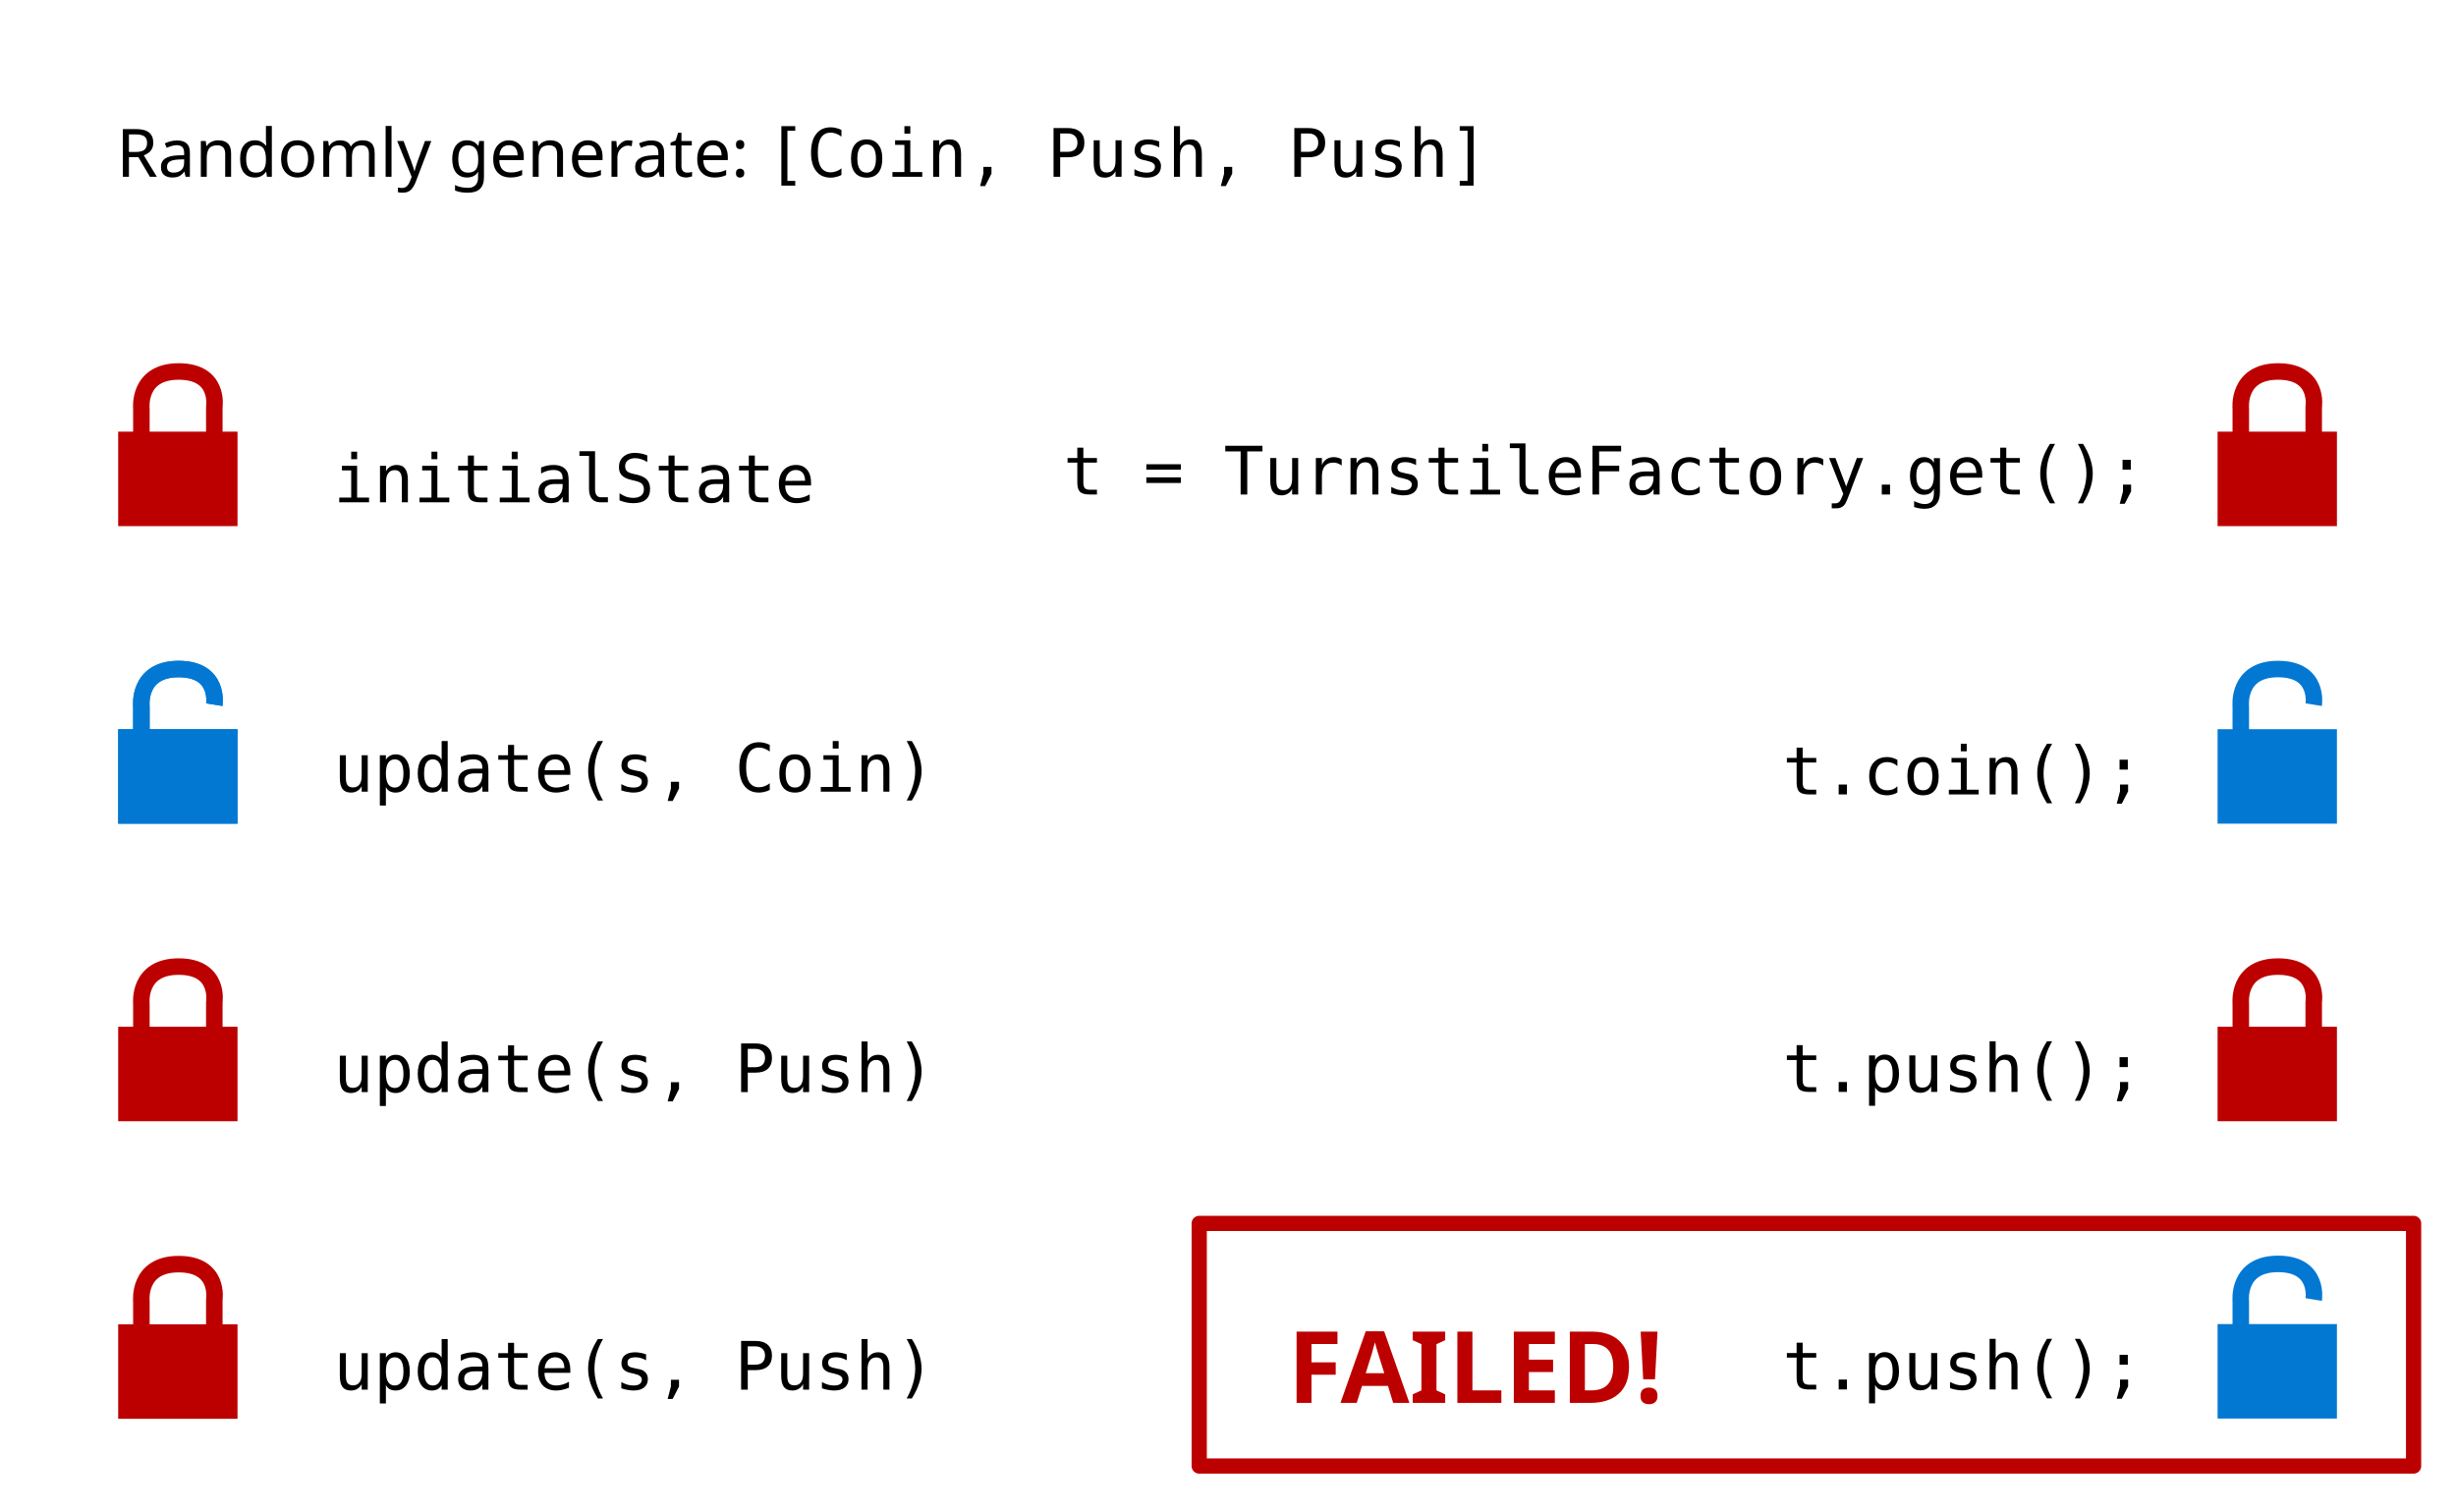
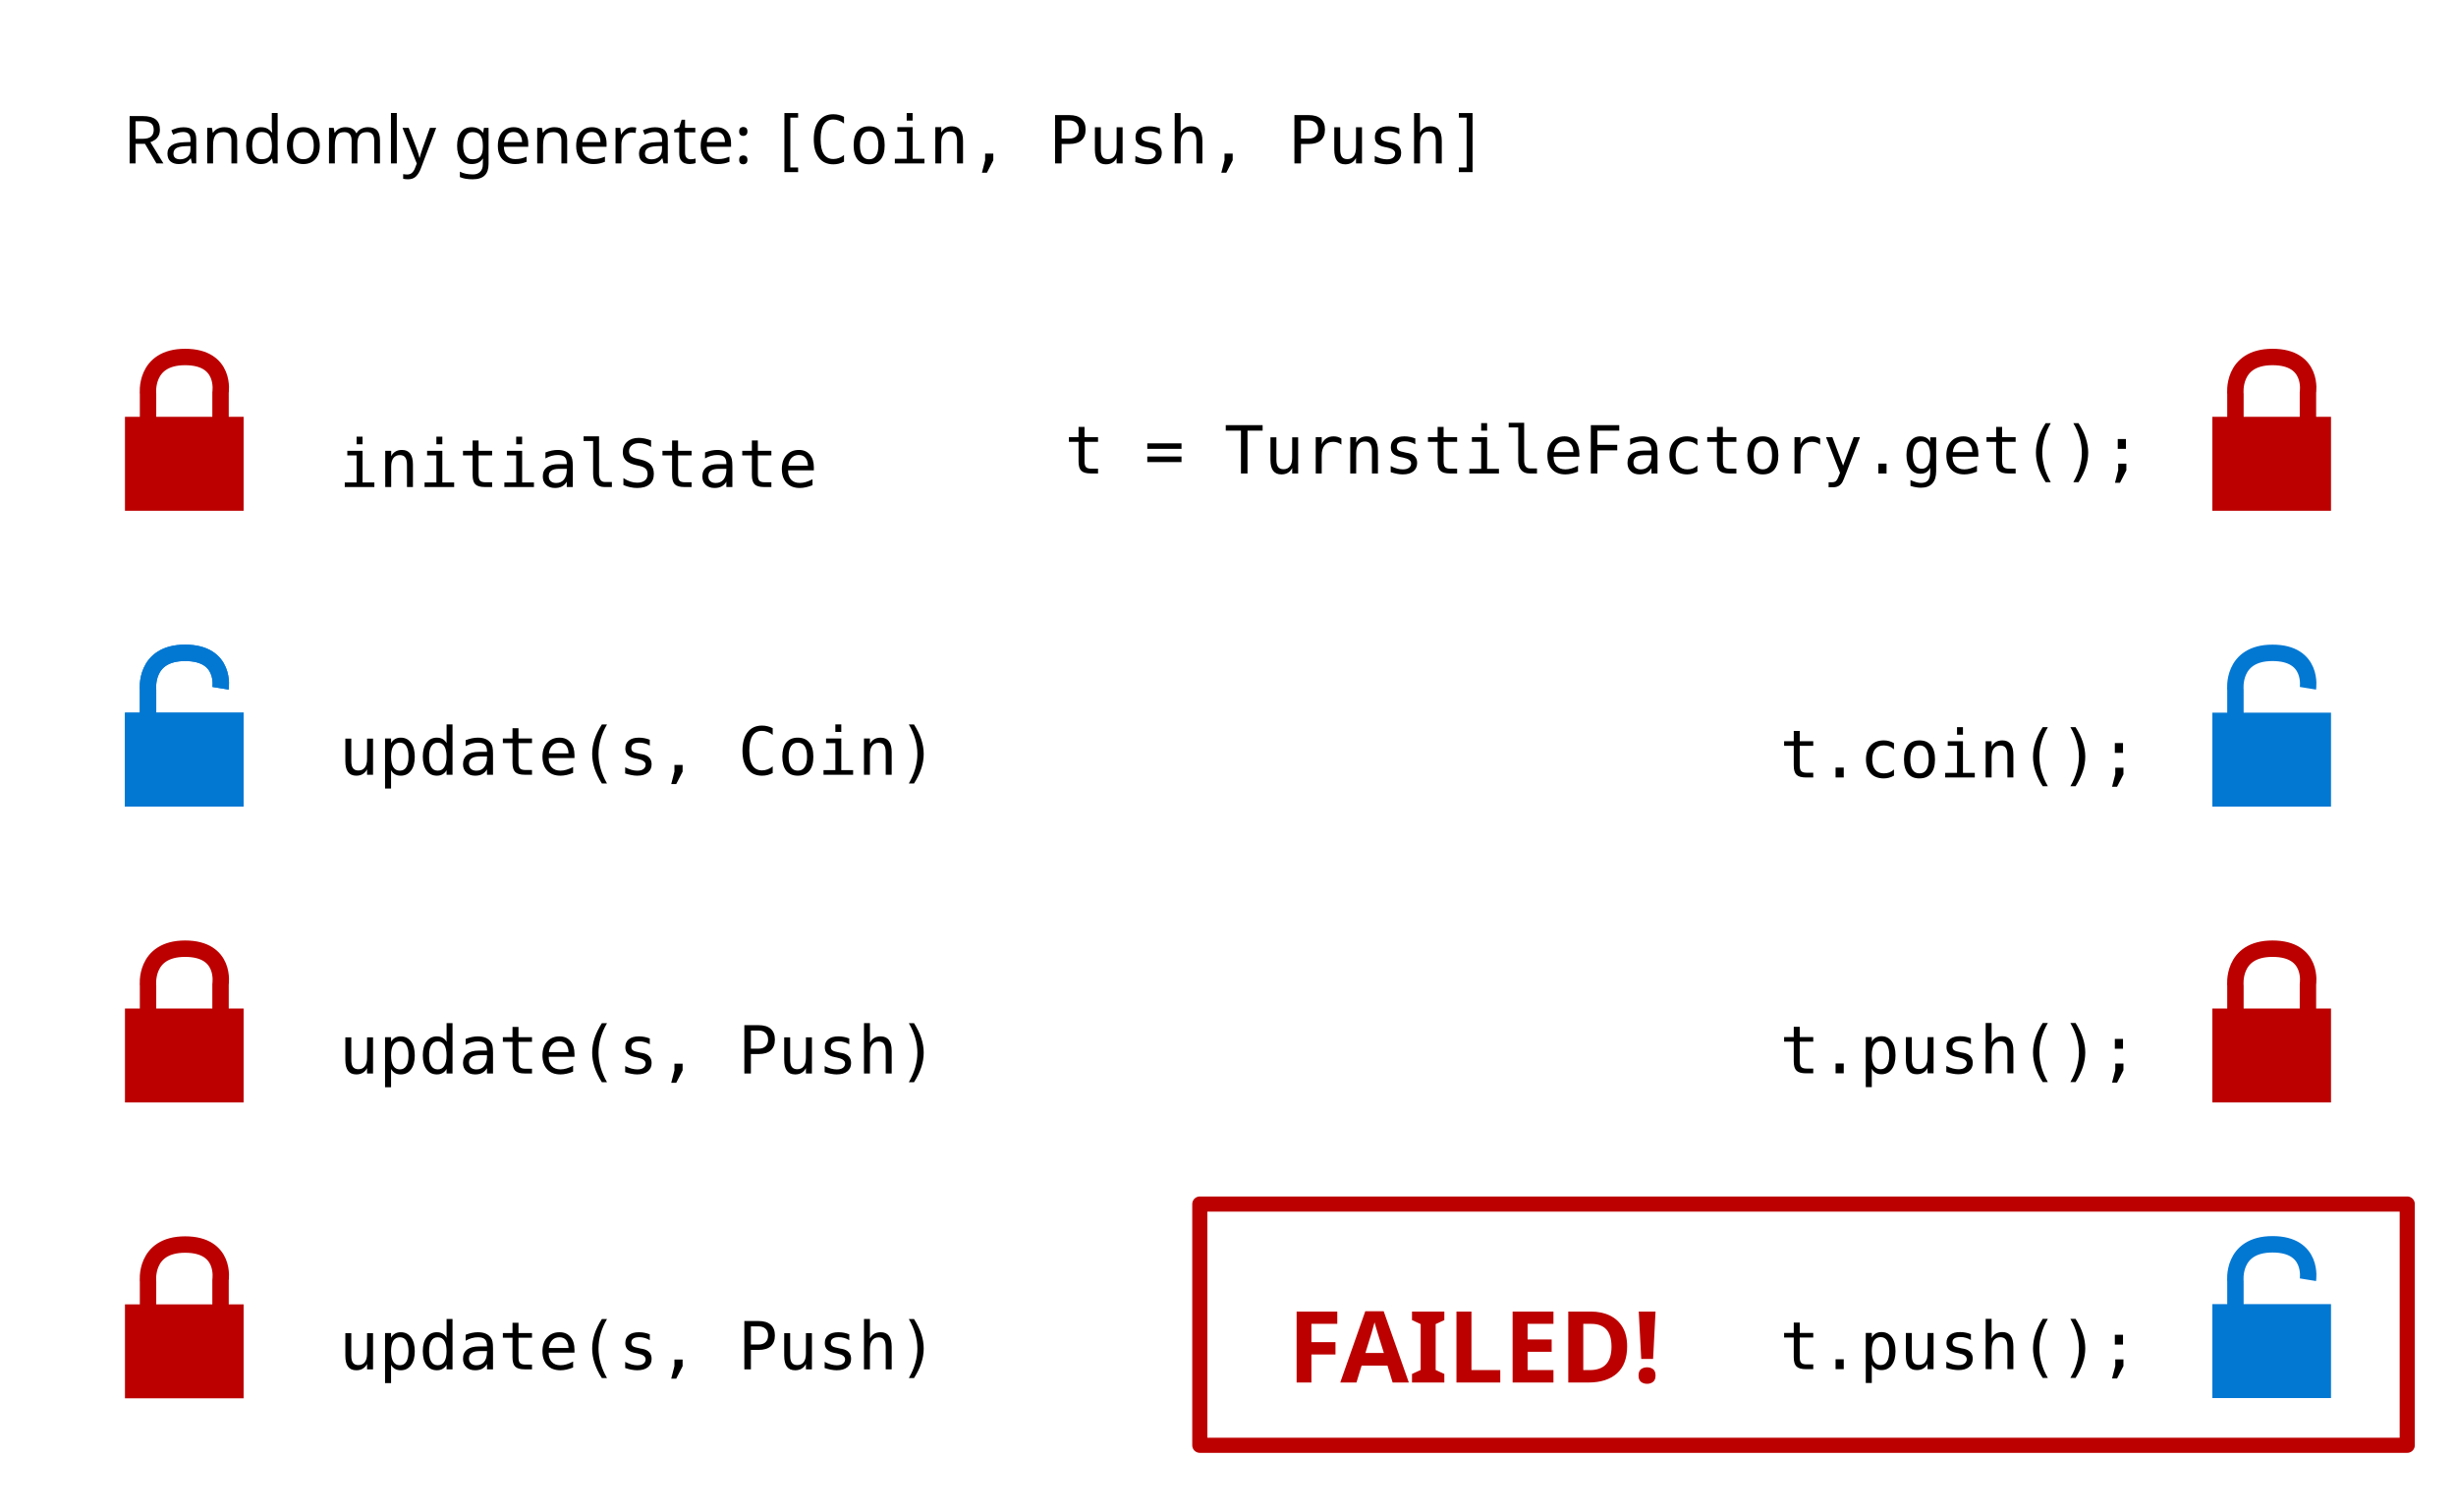
- <svg xmlns="http://www.w3.org/2000/svg" width="260mm" height="160mm" viewBox="0 0 260 160" version="1.1" id="svg8">
+ <svg xmlns="http://www.w3.org/2000/svg" width="982.677" height="604.724" viewBox="0 0 982.677 604.724" version="1.1" id="svg8">
  <defs id="defs2" />
  <g id="layer1" transform="translate(0,-137)">
-     <text xml:space="preserve" style="font-style:normal;font-weight:normal;font-size:10.583px;line-height:6.615px;font-family:sans-serif;letter-spacing:0px;word-spacing:0px;fill:#000000;fill-opacity:1;stroke:none;stroke-width:0.265" x="12.322" y="155.712" id="text4506">
-       <tspan id="tspan4504" x="12.322" y="155.712" style="font-size:7.056px;stroke-width:0.265">Randomly generate: <tspan style="font-style:normal;font-variant:normal;font-weight:normal;font-stretch:normal;font-size:7.056px;font-family:'DejaVu Sans Mono';-inkscape-font-specification:'DejaVu Sans Mono'" id="tspan4508">[Coin, Push, Push]</tspan>
+     <text xml:space="preserve" style="font-style:normal;font-weight:normal;font-size:39.771px;line-height:24.857px;font-family:sans-serif;letter-spacing:0px;word-spacing:0px;fill:#000000;fill-opacity:1;stroke:none;stroke-width:0.994" x="49.29" y="202.371" id="text4506">
+       <tspan id="tspan4504" x="49.29" y="202.371" style="font-size:26.514px;stroke-width:0.994">Randomly generate: <tspan style="font-style:normal;font-variant:normal;font-weight:normal;font-stretch:normal;font-size:26.514px;font-family:'DejaVu Sans Mono';-inkscape-font-specification:'DejaVu Sans Mono';stroke-width:0.994" id="tspan4508">[Coin, Push, Push]</tspan>
      </tspan>
    </text>
-     <g transform="matrix(0.4642109,0,0,0.4642109,228.0936,146.3267)" id="g4546">
+     <g transform="matrix(1.744456,0,0,1.744456,860.1369,167.1007)" id="g4546">
      <path style="fill:none;fill-opacity:1;stroke:#bc0000;stroke-width:3.765;stroke-linecap:butt;stroke-linejoin:round;stroke-miterlimit:4;stroke-dasharray:none;stroke-opacity:1" d="m 19.655,80.117 v -6.993 c 0,0 -0.945,-8.504 8.504,-8.504 9.449,0 8.126,8.126 8.126,8.126 v 7.56" id="path4542" />
      <rect style="opacity:1;fill:#bc0000;fill-opacity:1;stroke:none;stroke-width:2.865;stroke-miterlimit:4;stroke-dasharray:none;stroke-opacity:1" id="rect4544" width="27.214" height="21.545" x="14.363" y="78.341" />
    </g>
-     <g id="g4589" transform="translate(-5.820834,41.275)">
+     <g id="g4589" transform="matrix(3.757896,0,0,3.757896,-18.8891,-227.6728)">
      <path id="path4548" d="m 243.038,173.741 v -3.246 c 0,0 -0.439,-3.948 3.948,-3.948 4.387,0 3.772,3.772 3.772,3.772" style="fill:none;fill-opacity:1;stroke:#0378d3;stroke-width:1.748;stroke-linecap:butt;stroke-linejoin:round;stroke-miterlimit:4;stroke-dasharray:none;stroke-opacity:1" />
      <rect y="172.916" x="240.582" height="10.001" width="12.633" id="rect4550" style="opacity:1;fill:#0378d3;fill-opacity:1;stroke:none;stroke-width:1.33;stroke-miterlimit:4;stroke-dasharray:none;stroke-opacity:1" />
    </g>
-     <path id="path4554" d="m 237.218,246.514 v -3.246 c 0,0 -0.439,-3.948 3.948,-3.948 4.387,0 3.772,3.772 3.772,3.772 v 3.509" style="fill:none;fill-opacity:1;stroke:#bc0000;stroke-width:1.748;stroke-linecap:butt;stroke-linejoin:round;stroke-miterlimit:4;stroke-dasharray:none;stroke-opacity:1" />
-     <rect y="245.689" x="234.761" height="10.001" width="12.633" id="rect4556" style="opacity:1;fill:#bc0000;fill-opacity:1;stroke:none;stroke-width:1.33;stroke-miterlimit:4;stroke-dasharray:none;stroke-opacity:1" />
-     <g id="g4595" transform="translate(-5.820834,104.2459)">
+     <path id="path4554" d="M 894.424,543.594 V 531.396 c 0,0 -1.648,-14.836 14.836,-14.836 16.484,0 14.176,14.176 14.176,14.176 v 13.187" style="fill:none;fill-opacity:1;stroke:#bc0000;stroke-width:6.568;stroke-linecap:butt;stroke-linejoin:round;stroke-miterlimit:4;stroke-dasharray:none;stroke-opacity:1" />
+     <rect y="540.495" x="885.193" height="37.584" width="47.474" id="rect4556" style="opacity:1;fill:#bc0000;fill-opacity:1;stroke:none;stroke-width:4.998;stroke-miterlimit:4;stroke-dasharray:none;stroke-opacity:1" />
+     <g id="g4595" transform="matrix(3.757896,0,0,3.757896,-18.8891,8.965233)">
      <path style="fill:none;fill-opacity:1;stroke:#0378d3;stroke-width:1.748;stroke-linecap:butt;stroke-linejoin:round;stroke-miterlimit:4;stroke-dasharray:none;stroke-opacity:1" d="m 243.038,173.741 v -3.246 c 0,0 -0.439,-3.948 3.948,-3.948 4.387,0 3.772,3.772 3.772,3.772" id="path4591" />
      <rect style="opacity:1;fill:#0378d3;fill-opacity:1;stroke:none;stroke-width:1.33;stroke-miterlimit:4;stroke-dasharray:none;stroke-opacity:1" id="rect4593" width="12.633" height="10.001" x="240.582" y="172.916" />
    </g>
-     <g id="g4601" transform="matrix(0.4642109,0,0,0.4642109,5.843506,146.3267)">
+     <g id="g4601" transform="matrix(1.744456,0,0,1.744456,24.94428,167.1007)">
      <path id="path4597" d="m 19.655,80.117 v -6.993 c 0,0 -0.945,-8.504 8.504,-8.504 9.449,0 8.126,8.126 8.126,8.126 v 7.56" style="fill:none;fill-opacity:1;stroke:#bc0000;stroke-width:3.765;stroke-linecap:butt;stroke-linejoin:round;stroke-miterlimit:4;stroke-dasharray:none;stroke-opacity:1" />
      <rect y="78.341" x="14.363" height="21.545" width="27.214" id="rect4599" style="opacity:1;fill:#bc0000;fill-opacity:1;stroke:none;stroke-width:2.865;stroke-miterlimit:4;stroke-dasharray:none;stroke-opacity:1" />
    </g>
-     <g id="g4607" transform="translate(-228.071,41.275)">
+     <g id="g4607" transform="matrix(3.757896,0,0,3.757896,-854.082,-227.6728)">
      <path style="fill:none;fill-opacity:1;stroke:#0378d3;stroke-width:1.748;stroke-linecap:butt;stroke-linejoin:round;stroke-miterlimit:4;stroke-dasharray:none;stroke-opacity:1" d="m 243.038,173.741 v -3.246 c 0,0 -0.439,-3.948 3.948,-3.948 4.387,0 3.772,3.772 3.772,3.772" id="path4603" />
      <rect style="opacity:1;fill:#0378d3;fill-opacity:1;stroke:none;stroke-width:1.33;stroke-miterlimit:4;stroke-dasharray:none;stroke-opacity:1" id="rect4605" width="12.633" height="10.001" x="240.582" y="172.916" />
    </g>
-     <g id="g4613" transform="matrix(0.4642109,0,0,0.4642109,5.843506,209.3227)">
+     <g id="g4613" transform="matrix(1.744456,0,0,1.744456,24.94428,403.8333)">
      <path id="path4609" d="m 19.655,80.117 v -6.993 c 0,0 -0.945,-8.504 8.504,-8.504 9.449,0 8.126,8.126 8.126,8.126 v 7.56" style="fill:none;fill-opacity:1;stroke:#bc0000;stroke-width:3.765;stroke-linecap:butt;stroke-linejoin:round;stroke-miterlimit:4;stroke-dasharray:none;stroke-opacity:1" />
      <rect y="78.341" x="14.363" height="21.545" width="27.214" id="rect4611" style="opacity:1;fill:#bc0000;fill-opacity:1;stroke:none;stroke-width:2.865;stroke-miterlimit:4;stroke-dasharray:none;stroke-opacity:1" />
    </g>
-     <g transform="matrix(0.4642109,0,0,0.4642109,5.843506,240.8208)" id="g4619">
+     <g transform="matrix(1.744456,0,0,1.744456,24.94428,522.1996)" id="g4619">
      <path style="fill:none;fill-opacity:1;stroke:#bc0000;stroke-width:3.765;stroke-linecap:butt;stroke-linejoin:round;stroke-miterlimit:4;stroke-dasharray:none;stroke-opacity:1" d="m 19.655,80.117 v -6.993 c 0,0 -0.945,-8.504 8.504,-8.504 9.449,0 8.126,8.126 8.126,8.126 v 7.56" id="path4615" />
      <rect style="opacity:1;fill:#bc0000;fill-opacity:1;stroke:none;stroke-width:2.865;stroke-miterlimit:4;stroke-dasharray:none;stroke-opacity:1" id="rect4617" width="27.214" height="21.545" x="14.363" y="78.341" />
    </g>
-     <g id="g4625" transform="translate(-228.071,41.275)">
+     <g id="g4625" transform="matrix(3.757896,0,0,3.757896,-854.082,-227.6728)">
      <path id="path4621" d="m 243.038,173.741 v -3.246 c 0,0 -0.439,-3.948 3.948,-3.948 4.387,0 3.772,3.772 3.772,3.772" style="fill:none;fill-opacity:1;stroke:#0378d3;stroke-width:1.748;stroke-linecap:butt;stroke-linejoin:round;stroke-miterlimit:4;stroke-dasharray:none;stroke-opacity:1" />
      <rect y="172.916" x="240.582" height="10.001" width="12.633" id="rect4623" style="opacity:1;fill:#0378d3;fill-opacity:1;stroke:none;stroke-width:1.33;stroke-miterlimit:4;stroke-dasharray:none;stroke-opacity:1" />
    </g>
-     <text xml:space="preserve" style="font-style:normal;font-weight:normal;font-size:10.583px;line-height:6.615px;font-family:sans-serif;letter-spacing:0px;word-spacing:0px;fill:#000000;fill-opacity:1;stroke:none;stroke-width:0.265" x="-7.182" y="238.792" id="text4629">
-       <tspan id="tspan4627" x="-7.182" y="244.848" style="stroke-width:0.265" />
+     <text xml:space="preserve" style="font-style:normal;font-weight:normal;font-size:10.583px;line-height:6.615px;font-family:sans-serif;letter-spacing:0px;word-spacing:0px;fill:#000000;fill-opacity:1;stroke:none;stroke-width:0.265" x="-7.182" y="238.524" id="text4629">
+       <tspan id="tspan4627" x="-7.182" y="244.58" style="stroke-width:0.265" />
    </text>
-     <text id="text4633" y="252.607" x="35.303" style="font-style:normal;font-weight:normal;font-size:10.583px;line-height:6.615px;font-family:sans-serif;letter-spacing:0px;word-spacing:0px;fill:#000000;fill-opacity:1;stroke:none;stroke-width:0.265" xml:space="preserve">
-       <tspan style="font-style:normal;font-variant:normal;font-weight:normal;font-stretch:normal;font-size:7.056px;font-family:'DejaVu Sans Mono';-inkscape-font-specification:'DejaVu Sans Mono';stroke-width:0.265" y="252.607" x="35.303" id="tspan4631">update(s, Push)</tspan>
+     <text id="text4633" y="566.491" x="135.65" style="font-style:normal;font-weight:normal;font-size:39.771px;line-height:24.857px;font-family:sans-serif;letter-spacing:0px;word-spacing:0px;fill:#000000;fill-opacity:1;stroke:none;stroke-width:0.994" xml:space="preserve">
+       <tspan style="font-style:normal;font-variant:normal;font-weight:normal;font-stretch:normal;font-size:26.514px;font-family:'DejaVu Sans Mono';-inkscape-font-specification:'DejaVu Sans Mono';stroke-width:0.994" y="566.491" x="135.65" id="tspan4631">update(s, Push)</tspan>
    </text>
-     <text xml:space="preserve" style="font-style:normal;font-weight:normal;font-size:10.583px;line-height:6.615px;font-family:sans-serif;letter-spacing:0px;word-spacing:0px;fill:#000000;fill-opacity:1;stroke:none;stroke-width:0.265" x="35.303" y="284.105" id="text4637">
-       <tspan id="tspan4635" x="35.303" y="284.105" style="font-style:normal;font-variant:normal;font-weight:normal;font-stretch:normal;font-size:7.056px;font-family:'DejaVu Sans Mono';-inkscape-font-specification:'DejaVu Sans Mono';stroke-width:0.265">update(s, Push)</tspan>
+     <text xml:space="preserve" style="font-style:normal;font-weight:normal;font-size:39.771px;line-height:24.857px;font-family:sans-serif;letter-spacing:0px;word-spacing:0px;fill:#000000;fill-opacity:1;stroke:none;stroke-width:0.994" x="135.65" y="684.858" id="text4637">
+       <tspan id="tspan4635" x="135.65" y="684.858" style="font-style:normal;font-variant:normal;font-weight:normal;font-stretch:normal;font-size:26.514px;font-family:'DejaVu Sans Mono';-inkscape-font-specification:'DejaVu Sans Mono';stroke-width:0.994">update(s, Push)</tspan>
    </text>
-     <text id="text4641" y="221.091" x="188.712" style="font-style:normal;font-weight:normal;font-size:10.583px;line-height:6.615px;font-family:sans-serif;letter-spacing:0px;word-spacing:0px;fill:#000000;fill-opacity:1;stroke:none;stroke-width:0.265" xml:space="preserve">
-       <tspan style="font-style:normal;font-variant:normal;font-weight:normal;font-stretch:normal;font-size:7.056px;font-family:'DejaVu Sans Mono';-inkscape-font-specification:'DejaVu Sans Mono';stroke-width:0.265" y="221.091" x="188.712" id="tspan4639">t.coin();</tspan>
+     <text id="text4641" y="448.058" x="712.144" style="font-style:normal;font-weight:normal;font-size:39.771px;line-height:24.857px;font-family:sans-serif;letter-spacing:0px;word-spacing:0px;fill:#000000;fill-opacity:1;stroke:none;stroke-width:0.994" xml:space="preserve">
+       <tspan style="font-style:normal;font-variant:normal;font-weight:normal;font-stretch:normal;font-size:26.514px;font-family:'DejaVu Sans Mono';-inkscape-font-specification:'DejaVu Sans Mono';stroke-width:0.994" y="448.058" x="712.144" id="tspan4639">t.coin();</tspan>
    </text>
-     <text xml:space="preserve" style="font-style:normal;font-weight:normal;font-size:10.583px;line-height:6.615px;font-family:sans-serif;letter-spacing:0px;word-spacing:0px;fill:#000000;fill-opacity:1;stroke:none;stroke-width:0.265" x="188.712" y="252.589" id="text4645">
-       <tspan id="tspan4643" x="188.712" y="252.589" style="font-style:normal;font-variant:normal;font-weight:normal;font-stretch:normal;font-size:7.056px;font-family:'DejaVu Sans Mono';-inkscape-font-specification:'DejaVu Sans Mono';stroke-width:0.265">t.push();</tspan>
+     <text xml:space="preserve" style="font-style:normal;font-weight:normal;font-size:39.771px;line-height:24.857px;font-family:sans-serif;letter-spacing:0px;word-spacing:0px;fill:#000000;fill-opacity:1;stroke:none;stroke-width:0.994" x="712.144" y="566.425" id="text4645">
+       <tspan id="tspan4643" x="712.144" y="566.425" style="font-style:normal;font-variant:normal;font-weight:normal;font-stretch:normal;font-size:26.514px;font-family:'DejaVu Sans Mono';-inkscape-font-specification:'DejaVu Sans Mono';stroke-width:0.994">t.push();</tspan>
    </text>
-     <text id="text4649" y="284.088" x="188.712" style="font-style:normal;font-weight:normal;font-size:10.583px;line-height:6.615px;font-family:sans-serif;letter-spacing:0px;word-spacing:0px;fill:#000000;fill-opacity:1;stroke:none;stroke-width:0.265" xml:space="preserve">
-       <tspan style="font-style:normal;font-variant:normal;font-weight:normal;font-stretch:normal;font-size:7.056px;font-family:'DejaVu Sans Mono';-inkscape-font-specification:'DejaVu Sans Mono';stroke-width:0.265" y="284.088" x="188.712" id="tspan4647">t.push();</tspan>
+     <text id="text4649" y="684.791" x="712.144" style="font-style:normal;font-weight:normal;font-size:39.771px;line-height:24.857px;font-family:sans-serif;letter-spacing:0px;word-spacing:0px;fill:#000000;fill-opacity:1;stroke:none;stroke-width:0.994" xml:space="preserve">
+       <tspan style="font-style:normal;font-variant:normal;font-weight:normal;font-stretch:normal;font-size:26.514px;font-family:'DejaVu Sans Mono';-inkscape-font-specification:'DejaVu Sans Mono';stroke-width:0.994" y="684.791" x="712.144" id="tspan4647">t.push();</tspan>
    </text>
-     <text xml:space="preserve" style="font-style:normal;font-weight:normal;font-size:10.583px;line-height:6.615px;font-family:sans-serif;letter-spacing:0px;word-spacing:0px;fill:#000000;fill-opacity:1;stroke:none;stroke-width:0.265" x="112.561" y="189.341" id="text4654">
-       <tspan id="tspan4652" x="112.561" y="189.341" style="font-style:normal;font-variant:normal;font-weight:normal;font-stretch:normal;font-size:7.056px;font-family:'DejaVu Sans Mono';-inkscape-font-specification:'DejaVu Sans Mono';stroke-width:0.265">t = TurnstileFactory.get();</tspan>
+     <text xml:space="preserve" style="font-style:normal;font-weight:normal;font-size:39.771px;line-height:24.857px;font-family:sans-serif;letter-spacing:0px;word-spacing:0px;fill:#000000;fill-opacity:1;stroke:none;stroke-width:0.994" x="425.979" y="326.426" id="text4654">
+       <tspan id="tspan4652" x="425.979" y="326.426" style="font-style:normal;font-variant:normal;font-weight:normal;font-stretch:normal;font-size:26.514px;font-family:'DejaVu Sans Mono';-inkscape-font-specification:'DejaVu Sans Mono';stroke-width:0.994">t = TurnstileFactory.get();</tspan>
    </text>
-     <text xml:space="preserve" style="font-style:normal;font-weight:normal;font-size:10.583px;line-height:6.615px;font-family:sans-serif;letter-spacing:0px;word-spacing:0px;fill:#000000;fill-opacity:1;stroke:none;stroke-width:0.265" x="35.303" y="220.802" id="text4658">
-       <tspan id="tspan4656" x="35.303" y="220.802" style="font-style:normal;font-variant:normal;font-weight:normal;font-stretch:normal;font-size:7.056px;font-family:'DejaVu Sans Mono';-inkscape-font-specification:'DejaVu Sans Mono';stroke-width:0.265">update(s, Coin)</tspan>
+     <text xml:space="preserve" style="font-style:normal;font-weight:normal;font-size:39.771px;line-height:24.857px;font-family:sans-serif;letter-spacing:0px;word-spacing:0px;fill:#000000;fill-opacity:1;stroke:none;stroke-width:0.994" x="135.65" y="446.971" id="text4658">
+       <tspan id="tspan4656" x="135.65" y="446.971" style="font-style:normal;font-variant:normal;font-weight:normal;font-stretch:normal;font-size:26.514px;font-family:'DejaVu Sans Mono';-inkscape-font-specification:'DejaVu Sans Mono';stroke-width:0.994">update(s, Coin)</tspan>
    </text>
-     <text id="text4666" y="190.17" x="35.303" style="font-style:normal;font-weight:normal;font-size:10.583px;line-height:6.615px;font-family:sans-serif;letter-spacing:0px;word-spacing:0px;fill:#000000;fill-opacity:1;stroke:none;stroke-width:0.265" xml:space="preserve">
-       <tspan style="font-style:normal;font-variant:normal;font-weight:normal;font-stretch:normal;font-size:7.056px;font-family:'DejaVu Sans Mono';-inkscape-font-specification:'DejaVu Sans Mono';stroke-width:0.265" y="190.17" x="35.303" id="tspan4664">initialState</tspan>
+     <text id="text4666" y="331.86" x="135.65" style="font-style:normal;font-weight:normal;font-size:39.771px;line-height:24.857px;font-family:sans-serif;letter-spacing:0px;word-spacing:0px;fill:#000000;fill-opacity:1;stroke:none;stroke-width:0.994" xml:space="preserve">
+       <tspan style="font-style:normal;font-variant:normal;font-weight:normal;font-stretch:normal;font-size:26.514px;font-family:'DejaVu Sans Mono';-inkscape-font-specification:'DejaVu Sans Mono';stroke-width:0.994" y="331.86" x="135.65" id="tspan4664">initialState</tspan>
    </text>
-     <text xml:space="preserve" style="font-style:normal;font-weight:normal;font-size:10.583px;line-height:6.615px;font-family:sans-serif;letter-spacing:0px;word-spacing:0px;fill:#000000;fill-opacity:1;stroke:none;stroke-width:0.265" x="136.307" y="285.507" id="text1469">
-       <tspan id="tspan1467" x="136.307" y="285.507" style="font-style:normal;font-variant:normal;font-weight:bold;font-stretch:normal;font-family:sans-serif;-inkscape-font-specification:'sans-serif Bold';stroke-width:0.265;fill:#bc0000;fill-opacity:1">FAILED!</tspan>
+     <text xml:space="preserve" style="font-style:normal;font-weight:normal;font-size:39.771px;line-height:24.857px;font-family:sans-serif;letter-spacing:0px;word-spacing:0px;fill:#000000;fill-opacity:1;stroke:none;stroke-width:0.994" x="515.214" y="690.127" id="text1469">
+       <tspan id="tspan1467" x="515.214" y="690.127" style="font-style:normal;font-variant:normal;font-weight:bold;font-stretch:normal;font-family:sans-serif;-inkscape-font-specification:'sans-serif Bold';fill:#bc0000;fill-opacity:1;stroke-width:0.994">FAILED!</tspan>
    </text>
-     <rect style="opacity:1;fill:none;fill-opacity:1;stroke:#bc0000;stroke-width:1.612;stroke-linejoin:round;stroke-miterlimit:4;stroke-dasharray:none;stroke-opacity:1" id="rect1473" width="128.557" height="25.682" x="126.953" y="266.507" />
+     <rect style="opacity:1;fill:none;fill-opacity:1;stroke:#bc0000;stroke-width:6.057;stroke-linejoin:round;stroke-miterlimit:4;stroke-dasharray:none;stroke-opacity:1" id="rect1473" width="483.103" height="96.511" x="480.061" y="618.725" />
  </g>
</svg>
